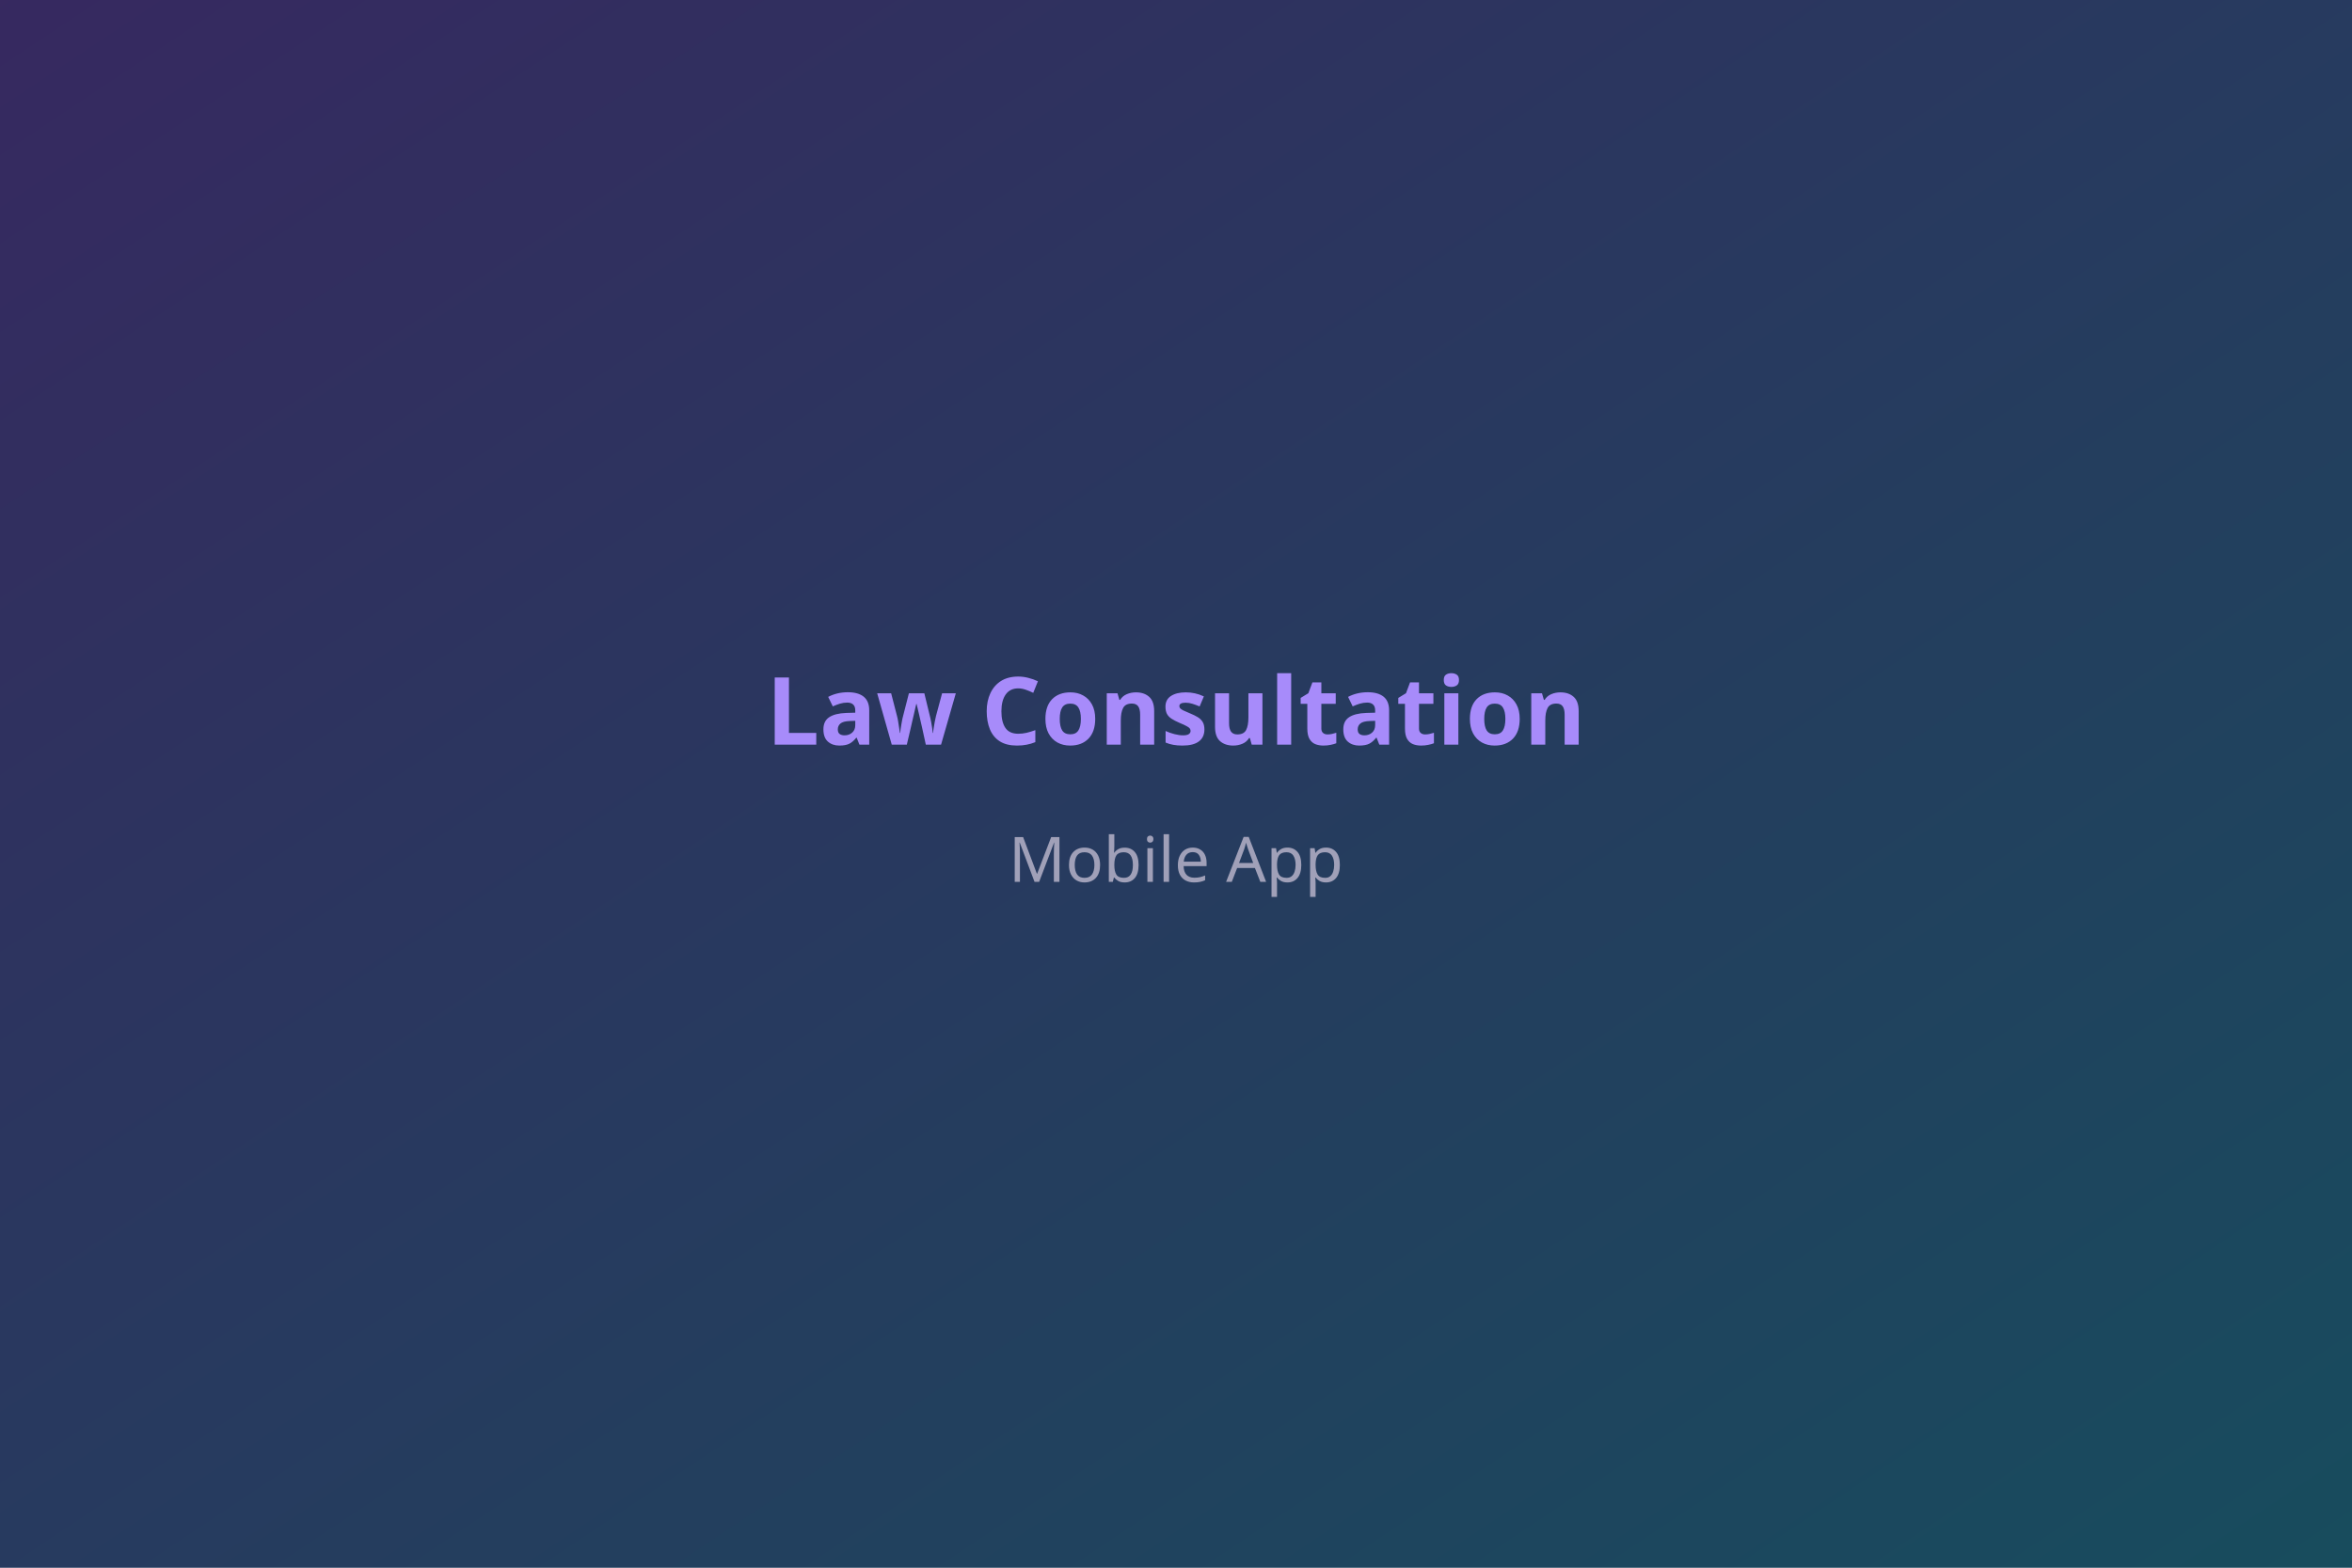
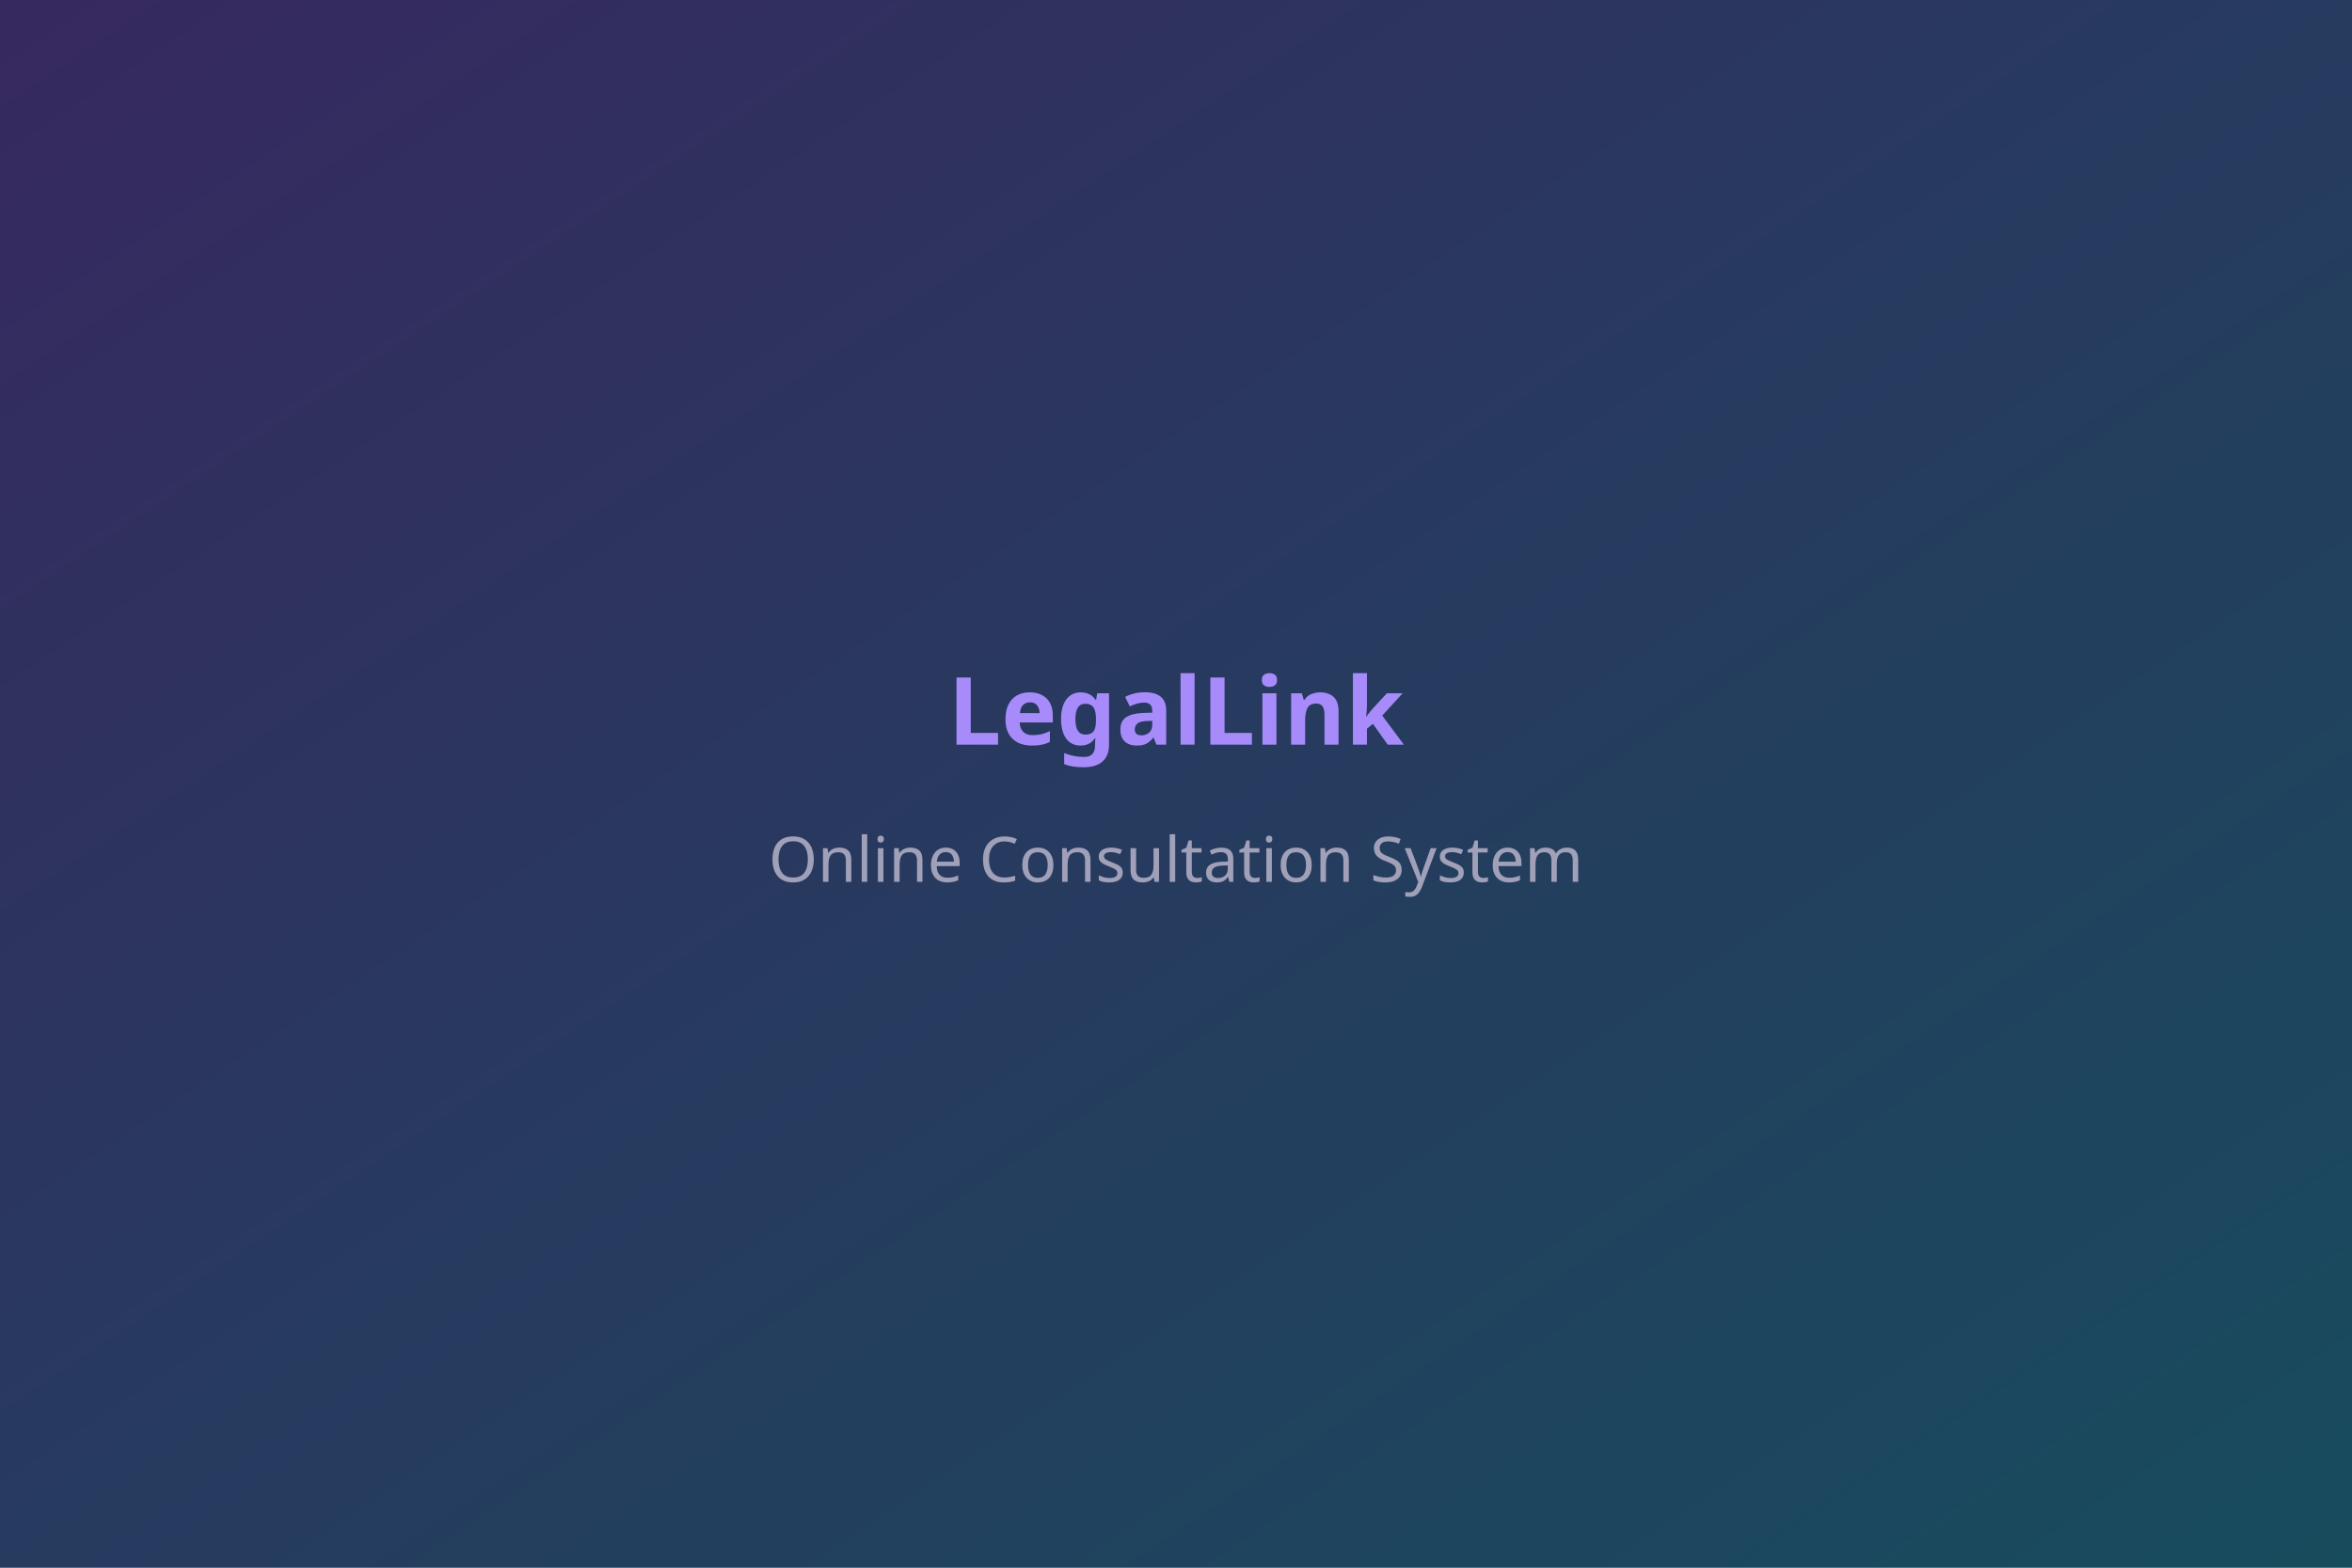
<svg xmlns="http://www.w3.org/2000/svg" viewBox="0 0 600 400" fill="none">
  <defs>
    <linearGradient id="g2" x1="0%" y1="0%" x2="100%" y2="100%">
      <stop offset="0%" style="stop-color:#8b5cf6;stop-opacity:0.3" />
      <stop offset="100%" style="stop-color:#22d3ee;stop-opacity:0.3" />
    </linearGradient>
  </defs>
  <rect width="600" height="400" fill="#12121f" />
  <rect width="600" height="400" fill="url(#g2)" />
-   <text x="300" y="190" text-anchor="middle" fill="#a78bfa" font-family="system-ui,sans-serif" font-size="24" font-weight="700">Law Consultation</text>
-   <text x="300" y="225" text-anchor="middle" fill="#a0a0b8" font-family="system-ui,sans-serif" font-size="16">Mobile App</text>
+   <text x="300" y="190" text-anchor="middle" fill="#a78bfa" font-family="system-ui,sans-serif" font-size="24" font-weight="700">LegalLink</text>
+   <text x="300" y="225" text-anchor="middle" fill="#a0a0b8" font-family="system-ui,sans-serif" font-size="16">Online Consultation System</text>
</svg>
